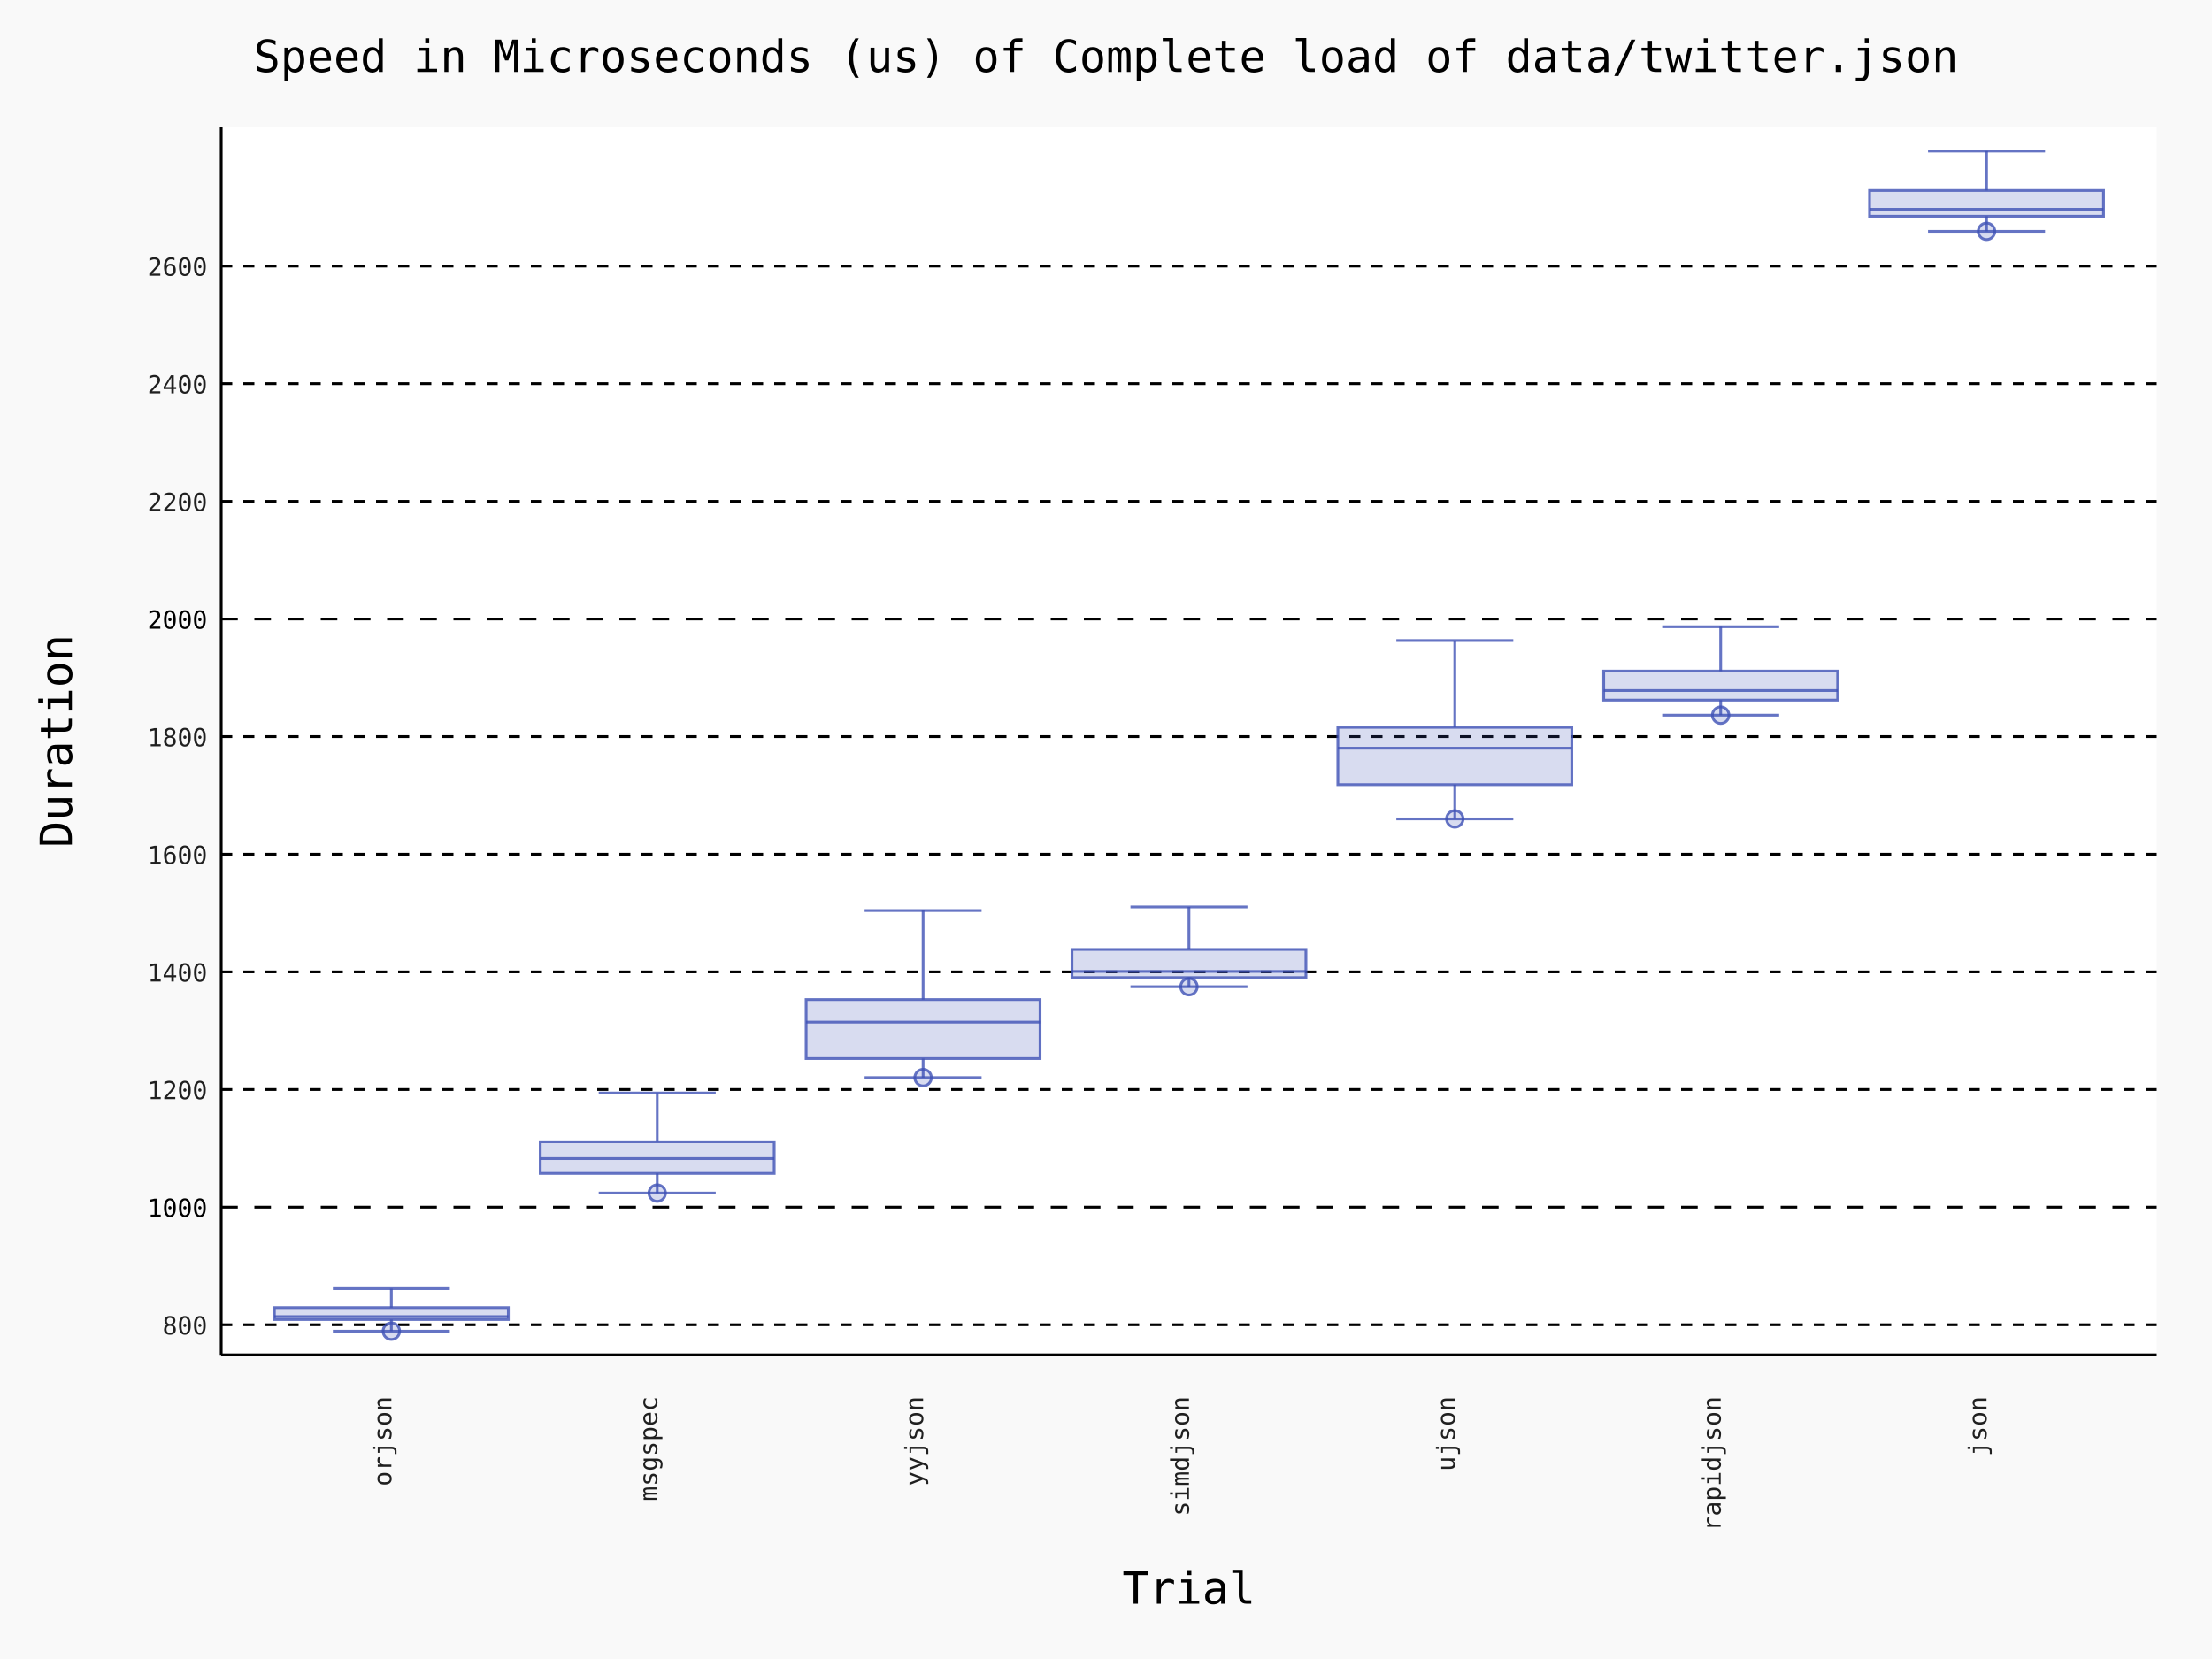
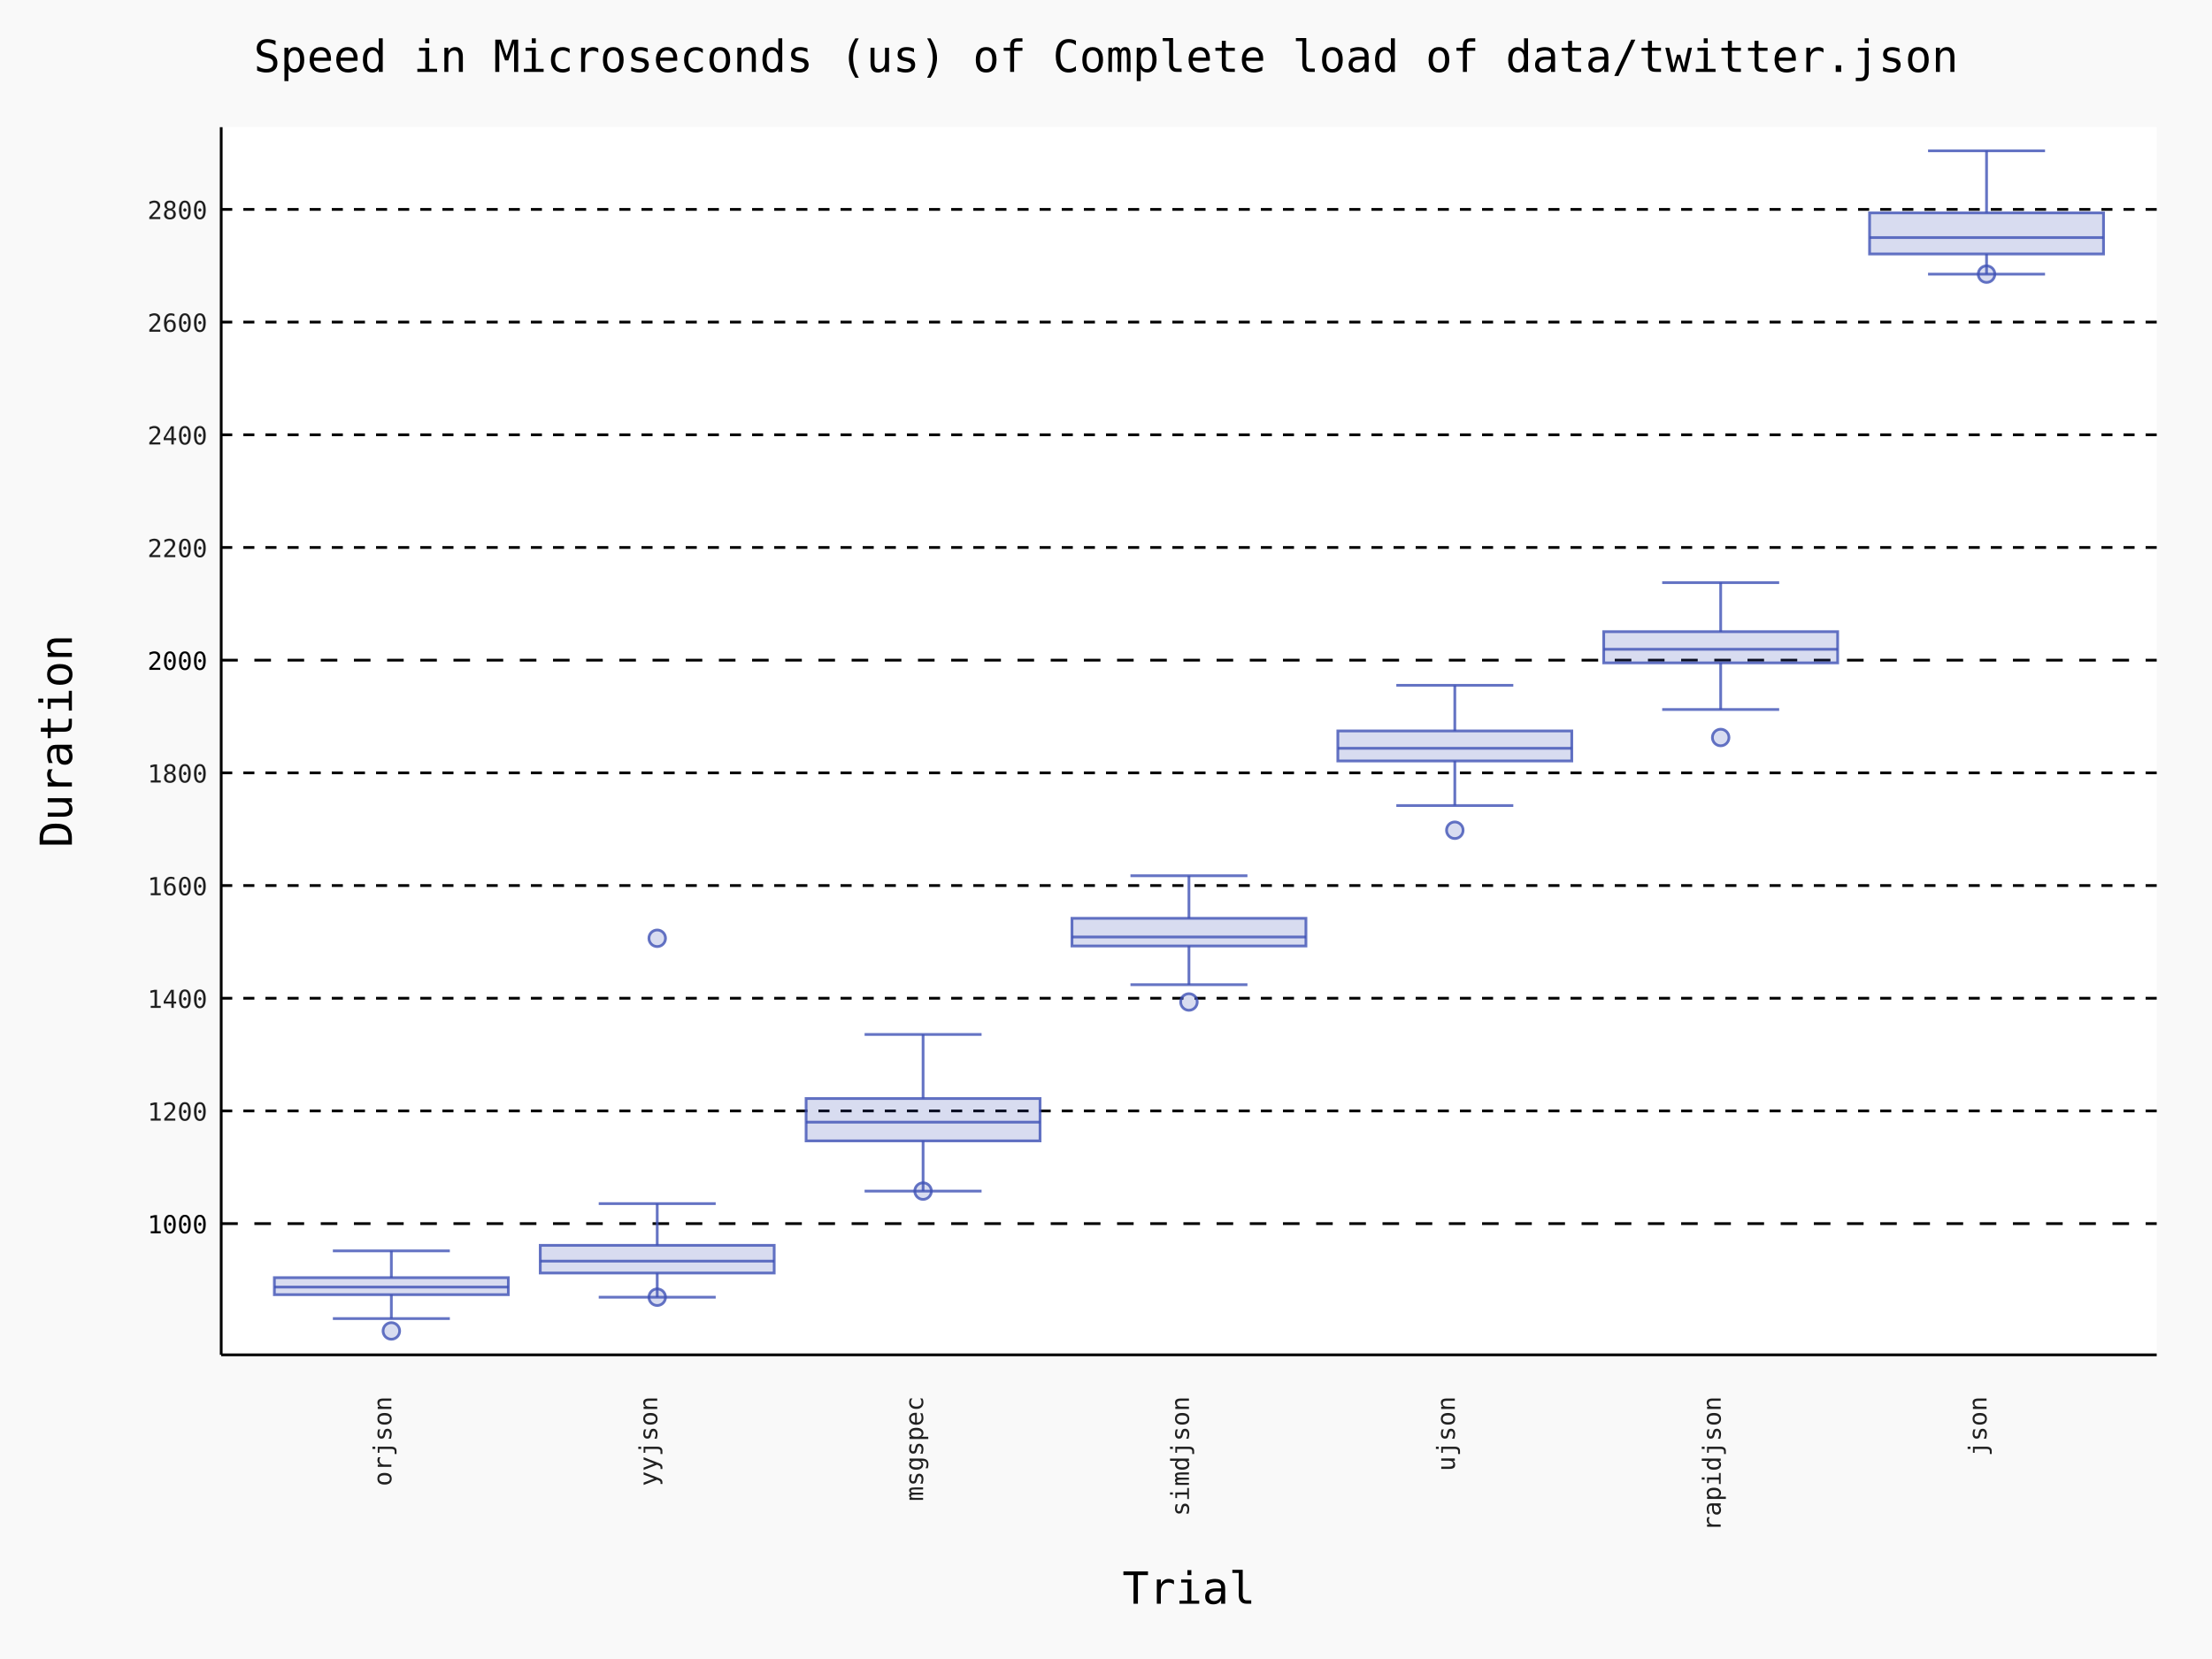
- <svg xmlns="http://www.w3.org/2000/svg" id="chart-a53a237b-8fdd-4b90-a8ea-359e0f346b6c" class="pygal-chart" viewBox="0 0 800 600">
+ <svg xmlns="http://www.w3.org/2000/svg" id="chart-fc22613a-9f6e-495f-bab7-729a82701efc" class="pygal-chart" viewBox="0 0 800 600">
  <defs>
-     <style type="text/css">#chart-a53a237b-8fdd-4b90-a8ea-359e0f346b6c{-webkit-user-select:none;-webkit-font-smoothing:antialiased;font-family:Consolas,"Deja Vu Sans Mono","Bitstream Vera Sans Mono","Courier New",monospace}#chart-a53a237b-8fdd-4b90-a8ea-359e0f346b6c .title{font-family:Consolas,"Deja Vu Sans Mono","Bitstream Vera Sans Mono","Courier New",monospace;font-size:16px}#chart-a53a237b-8fdd-4b90-a8ea-359e0f346b6c .legends .legend text{font-family:Consolas,"Deja Vu Sans Mono","Bitstream Vera Sans Mono","Courier New",monospace;font-size:14px}#chart-a53a237b-8fdd-4b90-a8ea-359e0f346b6c .axis text{font-family:Consolas,"Deja Vu Sans Mono","Bitstream Vera Sans Mono","Courier New",monospace;font-size:10px}#chart-a53a237b-8fdd-4b90-a8ea-359e0f346b6c .axis text.major{font-family:Consolas,"Deja Vu Sans Mono","Bitstream Vera Sans Mono","Courier New",monospace;font-size:10px}#chart-a53a237b-8fdd-4b90-a8ea-359e0f346b6c .text-overlay text.value{font-family:Consolas,"Deja Vu Sans Mono","Bitstream Vera Sans Mono","Courier New",monospace;font-size:16px}#chart-a53a237b-8fdd-4b90-a8ea-359e0f346b6c .text-overlay text.label{font-family:Consolas,"Deja Vu Sans Mono","Bitstream Vera Sans Mono","Courier New",monospace;font-size:10px}#chart-a53a237b-8fdd-4b90-a8ea-359e0f346b6c .tooltip{font-family:Consolas,"Deja Vu Sans Mono","Bitstream Vera Sans Mono","Courier New",monospace;font-size:14px}#chart-a53a237b-8fdd-4b90-a8ea-359e0f346b6c text.no_data{font-family:Consolas,"Deja Vu Sans Mono","Bitstream Vera Sans Mono","Courier New",monospace;font-size:64px}
- #chart-a53a237b-8fdd-4b90-a8ea-359e0f346b6c{background-color:rgba(249,249,249,1)}#chart-a53a237b-8fdd-4b90-a8ea-359e0f346b6c path,#chart-a53a237b-8fdd-4b90-a8ea-359e0f346b6c line,#chart-a53a237b-8fdd-4b90-a8ea-359e0f346b6c rect,#chart-a53a237b-8fdd-4b90-a8ea-359e0f346b6c circle{-webkit-transition:150ms;-moz-transition:150ms;transition:150ms}#chart-a53a237b-8fdd-4b90-a8ea-359e0f346b6c .graph &gt; .background{fill:rgba(249,249,249,1)}#chart-a53a237b-8fdd-4b90-a8ea-359e0f346b6c .plot &gt; .background{fill:rgba(255,255,255,1)}#chart-a53a237b-8fdd-4b90-a8ea-359e0f346b6c .graph{fill:rgba(0,0,0,.87)}#chart-a53a237b-8fdd-4b90-a8ea-359e0f346b6c text.no_data{fill:rgba(0,0,0,1)}#chart-a53a237b-8fdd-4b90-a8ea-359e0f346b6c .title{fill:rgba(0,0,0,1)}#chart-a53a237b-8fdd-4b90-a8ea-359e0f346b6c .legends .legend text{fill:rgba(0,0,0,.87)}#chart-a53a237b-8fdd-4b90-a8ea-359e0f346b6c .legends .legend:hover text{fill:rgba(0,0,0,1)}#chart-a53a237b-8fdd-4b90-a8ea-359e0f346b6c .axis .line{stroke:rgba(0,0,0,1)}#chart-a53a237b-8fdd-4b90-a8ea-359e0f346b6c .axis .guide.line{stroke:rgba(0,0,0,.54)}#chart-a53a237b-8fdd-4b90-a8ea-359e0f346b6c .axis .major.line{stroke:rgba(0,0,0,.87)}#chart-a53a237b-8fdd-4b90-a8ea-359e0f346b6c .axis text.major{fill:rgba(0,0,0,1)}#chart-a53a237b-8fdd-4b90-a8ea-359e0f346b6c .axis.y .guides:hover .guide.line,#chart-a53a237b-8fdd-4b90-a8ea-359e0f346b6c .line-graph .axis.x .guides:hover .guide.line,#chart-a53a237b-8fdd-4b90-a8ea-359e0f346b6c .stackedline-graph .axis.x .guides:hover .guide.line,#chart-a53a237b-8fdd-4b90-a8ea-359e0f346b6c .xy-graph .axis.x .guides:hover .guide.line{stroke:rgba(0,0,0,1)}#chart-a53a237b-8fdd-4b90-a8ea-359e0f346b6c .axis .guides:hover text{fill:rgba(0,0,0,1)}#chart-a53a237b-8fdd-4b90-a8ea-359e0f346b6c .reactive{fill-opacity:.7;stroke-opacity:.8;stroke-width:1}#chart-a53a237b-8fdd-4b90-a8ea-359e0f346b6c .ci{stroke:rgba(0,0,0,.87)}#chart-a53a237b-8fdd-4b90-a8ea-359e0f346b6c .reactive.active,#chart-a53a237b-8fdd-4b90-a8ea-359e0f346b6c .active .reactive{fill-opacity:.8;stroke-opacity:.9;stroke-width:4}#chart-a53a237b-8fdd-4b90-a8ea-359e0f346b6c .ci .reactive.active{stroke-width:1.5}#chart-a53a237b-8fdd-4b90-a8ea-359e0f346b6c .series text{fill:rgba(0,0,0,1)}#chart-a53a237b-8fdd-4b90-a8ea-359e0f346b6c .tooltip rect{fill:rgba(255,255,255,1);stroke:rgba(0,0,0,1);-webkit-transition:opacity 150ms;-moz-transition:opacity 150ms;transition:opacity 150ms}#chart-a53a237b-8fdd-4b90-a8ea-359e0f346b6c .tooltip .label{fill:rgba(0,0,0,.87)}#chart-a53a237b-8fdd-4b90-a8ea-359e0f346b6c .tooltip .label{fill:rgba(0,0,0,.87)}#chart-a53a237b-8fdd-4b90-a8ea-359e0f346b6c .tooltip .legend{font-size:.8em;fill:rgba(0,0,0,.54)}#chart-a53a237b-8fdd-4b90-a8ea-359e0f346b6c .tooltip .x_label{font-size:.6em;fill:rgba(0,0,0,1)}#chart-a53a237b-8fdd-4b90-a8ea-359e0f346b6c .tooltip .xlink{font-size:.5em;text-decoration:underline}#chart-a53a237b-8fdd-4b90-a8ea-359e0f346b6c .tooltip .value{font-size:1.5em}#chart-a53a237b-8fdd-4b90-a8ea-359e0f346b6c .bound{font-size:.5em}#chart-a53a237b-8fdd-4b90-a8ea-359e0f346b6c .max-value{font-size:.75em;fill:rgba(0,0,0,.54)}#chart-a53a237b-8fdd-4b90-a8ea-359e0f346b6c .map-element{fill:rgba(255,255,255,1);stroke:rgba(0,0,0,.54) !important}#chart-a53a237b-8fdd-4b90-a8ea-359e0f346b6c .map-element .reactive{fill-opacity:inherit;stroke-opacity:inherit}#chart-a53a237b-8fdd-4b90-a8ea-359e0f346b6c .color-0,#chart-a53a237b-8fdd-4b90-a8ea-359e0f346b6c .color-0 a:visited{stroke:#3F51B5;fill:#3F51B5}#chart-a53a237b-8fdd-4b90-a8ea-359e0f346b6c .color-1,#chart-a53a237b-8fdd-4b90-a8ea-359e0f346b6c .color-1 a:visited{stroke:#3F51B5;fill:#3F51B5}#chart-a53a237b-8fdd-4b90-a8ea-359e0f346b6c .color-2,#chart-a53a237b-8fdd-4b90-a8ea-359e0f346b6c .color-2 a:visited{stroke:#3F51B5;fill:#3F51B5}#chart-a53a237b-8fdd-4b90-a8ea-359e0f346b6c .color-3,#chart-a53a237b-8fdd-4b90-a8ea-359e0f346b6c .color-3 a:visited{stroke:#3F51B5;fill:#3F51B5}#chart-a53a237b-8fdd-4b90-a8ea-359e0f346b6c .color-4,#chart-a53a237b-8fdd-4b90-a8ea-359e0f346b6c .color-4 a:visited{stroke:#3F51B5;fill:#3F51B5}#chart-a53a237b-8fdd-4b90-a8ea-359e0f346b6c .color-5,#chart-a53a237b-8fdd-4b90-a8ea-359e0f346b6c .color-5 a:visited{stroke:#3F51B5;fill:#3F51B5}#chart-a53a237b-8fdd-4b90-a8ea-359e0f346b6c .color-6,#chart-a53a237b-8fdd-4b90-a8ea-359e0f346b6c .color-6 a:visited{stroke:#3F51B5;fill:#3F51B5}#chart-a53a237b-8fdd-4b90-a8ea-359e0f346b6c .text-overlay .color-0 text{fill:black}#chart-a53a237b-8fdd-4b90-a8ea-359e0f346b6c .text-overlay .color-1 text{fill:black}#chart-a53a237b-8fdd-4b90-a8ea-359e0f346b6c .text-overlay .color-2 text{fill:black}#chart-a53a237b-8fdd-4b90-a8ea-359e0f346b6c .text-overlay .color-3 text{fill:black}#chart-a53a237b-8fdd-4b90-a8ea-359e0f346b6c .text-overlay .color-4 text{fill:black}#chart-a53a237b-8fdd-4b90-a8ea-359e0f346b6c .text-overlay .color-5 text{fill:black}#chart-a53a237b-8fdd-4b90-a8ea-359e0f346b6c .text-overlay .color-6 text{fill:black}
- #chart-a53a237b-8fdd-4b90-a8ea-359e0f346b6c text.no_data{text-anchor:middle}#chart-a53a237b-8fdd-4b90-a8ea-359e0f346b6c .guide.line{fill:none}#chart-a53a237b-8fdd-4b90-a8ea-359e0f346b6c .centered{text-anchor:middle}#chart-a53a237b-8fdd-4b90-a8ea-359e0f346b6c .title{text-anchor:middle}#chart-a53a237b-8fdd-4b90-a8ea-359e0f346b6c .legends .legend text{fill-opacity:1}#chart-a53a237b-8fdd-4b90-a8ea-359e0f346b6c .axis.x text{text-anchor:middle}#chart-a53a237b-8fdd-4b90-a8ea-359e0f346b6c .axis.x:not(.web) text[transform]{text-anchor:start}#chart-a53a237b-8fdd-4b90-a8ea-359e0f346b6c .axis.x:not(.web) text[transform].backwards{text-anchor:end}#chart-a53a237b-8fdd-4b90-a8ea-359e0f346b6c .axis.y text{text-anchor:end}#chart-a53a237b-8fdd-4b90-a8ea-359e0f346b6c .axis.y text[transform].backwards{text-anchor:start}#chart-a53a237b-8fdd-4b90-a8ea-359e0f346b6c .axis.y2 text{text-anchor:start}#chart-a53a237b-8fdd-4b90-a8ea-359e0f346b6c .axis.y2 text[transform].backwards{text-anchor:end}#chart-a53a237b-8fdd-4b90-a8ea-359e0f346b6c .axis .guide.line{stroke-dasharray:4,4;stroke:black}#chart-a53a237b-8fdd-4b90-a8ea-359e0f346b6c .axis .major.guide.line{stroke-dasharray:6,6;stroke:black}#chart-a53a237b-8fdd-4b90-a8ea-359e0f346b6c .horizontal .axis.y .guide.line,#chart-a53a237b-8fdd-4b90-a8ea-359e0f346b6c .horizontal .axis.y2 .guide.line,#chart-a53a237b-8fdd-4b90-a8ea-359e0f346b6c .vertical .axis.x .guide.line{opacity:0}#chart-a53a237b-8fdd-4b90-a8ea-359e0f346b6c .horizontal .axis.always_show .guide.line,#chart-a53a237b-8fdd-4b90-a8ea-359e0f346b6c .vertical .axis.always_show .guide.line{opacity:1 !important}#chart-a53a237b-8fdd-4b90-a8ea-359e0f346b6c .axis.y .guides:hover .guide.line,#chart-a53a237b-8fdd-4b90-a8ea-359e0f346b6c .axis.y2 .guides:hover .guide.line,#chart-a53a237b-8fdd-4b90-a8ea-359e0f346b6c .axis.x .guides:hover .guide.line{opacity:1}#chart-a53a237b-8fdd-4b90-a8ea-359e0f346b6c .axis .guides:hover text{opacity:1}#chart-a53a237b-8fdd-4b90-a8ea-359e0f346b6c .nofill{fill:none}#chart-a53a237b-8fdd-4b90-a8ea-359e0f346b6c .subtle-fill{fill-opacity:.2}#chart-a53a237b-8fdd-4b90-a8ea-359e0f346b6c .dot{stroke-width:1px;fill-opacity:1;stroke-opacity:1}#chart-a53a237b-8fdd-4b90-a8ea-359e0f346b6c .dot.active{stroke-width:5px}#chart-a53a237b-8fdd-4b90-a8ea-359e0f346b6c .dot.negative{fill:transparent}#chart-a53a237b-8fdd-4b90-a8ea-359e0f346b6c text,#chart-a53a237b-8fdd-4b90-a8ea-359e0f346b6c tspan{stroke:none !important}#chart-a53a237b-8fdd-4b90-a8ea-359e0f346b6c .series text.active{opacity:1}#chart-a53a237b-8fdd-4b90-a8ea-359e0f346b6c .tooltip rect{fill-opacity:.95;stroke-width:.5}#chart-a53a237b-8fdd-4b90-a8ea-359e0f346b6c .tooltip text{fill-opacity:1}#chart-a53a237b-8fdd-4b90-a8ea-359e0f346b6c .showable{visibility:hidden}#chart-a53a237b-8fdd-4b90-a8ea-359e0f346b6c .showable.shown{visibility:visible}#chart-a53a237b-8fdd-4b90-a8ea-359e0f346b6c .gauge-background{fill:rgba(229,229,229,1);stroke:none}#chart-a53a237b-8fdd-4b90-a8ea-359e0f346b6c .bg-lines{stroke:rgba(249,249,249,1);stroke-width:2px}
+     <style type="text/css">#chart-fc22613a-9f6e-495f-bab7-729a82701efc{-webkit-user-select:none;-webkit-font-smoothing:antialiased;font-family:Consolas,"Deja Vu Sans Mono","Bitstream Vera Sans Mono","Courier New",monospace}#chart-fc22613a-9f6e-495f-bab7-729a82701efc .title{font-family:Consolas,"Deja Vu Sans Mono","Bitstream Vera Sans Mono","Courier New",monospace;font-size:16px}#chart-fc22613a-9f6e-495f-bab7-729a82701efc .legends .legend text{font-family:Consolas,"Deja Vu Sans Mono","Bitstream Vera Sans Mono","Courier New",monospace;font-size:14px}#chart-fc22613a-9f6e-495f-bab7-729a82701efc .axis text{font-family:Consolas,"Deja Vu Sans Mono","Bitstream Vera Sans Mono","Courier New",monospace;font-size:10px}#chart-fc22613a-9f6e-495f-bab7-729a82701efc .axis text.major{font-family:Consolas,"Deja Vu Sans Mono","Bitstream Vera Sans Mono","Courier New",monospace;font-size:10px}#chart-fc22613a-9f6e-495f-bab7-729a82701efc .text-overlay text.value{font-family:Consolas,"Deja Vu Sans Mono","Bitstream Vera Sans Mono","Courier New",monospace;font-size:16px}#chart-fc22613a-9f6e-495f-bab7-729a82701efc .text-overlay text.label{font-family:Consolas,"Deja Vu Sans Mono","Bitstream Vera Sans Mono","Courier New",monospace;font-size:10px}#chart-fc22613a-9f6e-495f-bab7-729a82701efc .tooltip{font-family:Consolas,"Deja Vu Sans Mono","Bitstream Vera Sans Mono","Courier New",monospace;font-size:14px}#chart-fc22613a-9f6e-495f-bab7-729a82701efc text.no_data{font-family:Consolas,"Deja Vu Sans Mono","Bitstream Vera Sans Mono","Courier New",monospace;font-size:64px}
+ #chart-fc22613a-9f6e-495f-bab7-729a82701efc{background-color:rgba(249,249,249,1)}#chart-fc22613a-9f6e-495f-bab7-729a82701efc path,#chart-fc22613a-9f6e-495f-bab7-729a82701efc line,#chart-fc22613a-9f6e-495f-bab7-729a82701efc rect,#chart-fc22613a-9f6e-495f-bab7-729a82701efc circle{-webkit-transition:150ms;-moz-transition:150ms;transition:150ms}#chart-fc22613a-9f6e-495f-bab7-729a82701efc .graph &gt; .background{fill:rgba(249,249,249,1)}#chart-fc22613a-9f6e-495f-bab7-729a82701efc .plot &gt; .background{fill:rgba(255,255,255,1)}#chart-fc22613a-9f6e-495f-bab7-729a82701efc .graph{fill:rgba(0,0,0,.87)}#chart-fc22613a-9f6e-495f-bab7-729a82701efc text.no_data{fill:rgba(0,0,0,1)}#chart-fc22613a-9f6e-495f-bab7-729a82701efc .title{fill:rgba(0,0,0,1)}#chart-fc22613a-9f6e-495f-bab7-729a82701efc .legends .legend text{fill:rgba(0,0,0,.87)}#chart-fc22613a-9f6e-495f-bab7-729a82701efc .legends .legend:hover text{fill:rgba(0,0,0,1)}#chart-fc22613a-9f6e-495f-bab7-729a82701efc .axis .line{stroke:rgba(0,0,0,1)}#chart-fc22613a-9f6e-495f-bab7-729a82701efc .axis .guide.line{stroke:rgba(0,0,0,.54)}#chart-fc22613a-9f6e-495f-bab7-729a82701efc .axis .major.line{stroke:rgba(0,0,0,.87)}#chart-fc22613a-9f6e-495f-bab7-729a82701efc .axis text.major{fill:rgba(0,0,0,1)}#chart-fc22613a-9f6e-495f-bab7-729a82701efc .axis.y .guides:hover .guide.line,#chart-fc22613a-9f6e-495f-bab7-729a82701efc .line-graph .axis.x .guides:hover .guide.line,#chart-fc22613a-9f6e-495f-bab7-729a82701efc .stackedline-graph .axis.x .guides:hover .guide.line,#chart-fc22613a-9f6e-495f-bab7-729a82701efc .xy-graph .axis.x .guides:hover .guide.line{stroke:rgba(0,0,0,1)}#chart-fc22613a-9f6e-495f-bab7-729a82701efc .axis .guides:hover text{fill:rgba(0,0,0,1)}#chart-fc22613a-9f6e-495f-bab7-729a82701efc .reactive{fill-opacity:.7;stroke-opacity:.8;stroke-width:1}#chart-fc22613a-9f6e-495f-bab7-729a82701efc .ci{stroke:rgba(0,0,0,.87)}#chart-fc22613a-9f6e-495f-bab7-729a82701efc .reactive.active,#chart-fc22613a-9f6e-495f-bab7-729a82701efc .active .reactive{fill-opacity:.8;stroke-opacity:.9;stroke-width:4}#chart-fc22613a-9f6e-495f-bab7-729a82701efc .ci .reactive.active{stroke-width:1.5}#chart-fc22613a-9f6e-495f-bab7-729a82701efc .series text{fill:rgba(0,0,0,1)}#chart-fc22613a-9f6e-495f-bab7-729a82701efc .tooltip rect{fill:rgba(255,255,255,1);stroke:rgba(0,0,0,1);-webkit-transition:opacity 150ms;-moz-transition:opacity 150ms;transition:opacity 150ms}#chart-fc22613a-9f6e-495f-bab7-729a82701efc .tooltip .label{fill:rgba(0,0,0,.87)}#chart-fc22613a-9f6e-495f-bab7-729a82701efc .tooltip .label{fill:rgba(0,0,0,.87)}#chart-fc22613a-9f6e-495f-bab7-729a82701efc .tooltip .legend{font-size:.8em;fill:rgba(0,0,0,.54)}#chart-fc22613a-9f6e-495f-bab7-729a82701efc .tooltip .x_label{font-size:.6em;fill:rgba(0,0,0,1)}#chart-fc22613a-9f6e-495f-bab7-729a82701efc .tooltip .xlink{font-size:.5em;text-decoration:underline}#chart-fc22613a-9f6e-495f-bab7-729a82701efc .tooltip .value{font-size:1.5em}#chart-fc22613a-9f6e-495f-bab7-729a82701efc .bound{font-size:.5em}#chart-fc22613a-9f6e-495f-bab7-729a82701efc .max-value{font-size:.75em;fill:rgba(0,0,0,.54)}#chart-fc22613a-9f6e-495f-bab7-729a82701efc .map-element{fill:rgba(255,255,255,1);stroke:rgba(0,0,0,.54) !important}#chart-fc22613a-9f6e-495f-bab7-729a82701efc .map-element .reactive{fill-opacity:inherit;stroke-opacity:inherit}#chart-fc22613a-9f6e-495f-bab7-729a82701efc .color-0,#chart-fc22613a-9f6e-495f-bab7-729a82701efc .color-0 a:visited{stroke:#3F51B5;fill:#3F51B5}#chart-fc22613a-9f6e-495f-bab7-729a82701efc .color-1,#chart-fc22613a-9f6e-495f-bab7-729a82701efc .color-1 a:visited{stroke:#3F51B5;fill:#3F51B5}#chart-fc22613a-9f6e-495f-bab7-729a82701efc .color-2,#chart-fc22613a-9f6e-495f-bab7-729a82701efc .color-2 a:visited{stroke:#3F51B5;fill:#3F51B5}#chart-fc22613a-9f6e-495f-bab7-729a82701efc .color-3,#chart-fc22613a-9f6e-495f-bab7-729a82701efc .color-3 a:visited{stroke:#3F51B5;fill:#3F51B5}#chart-fc22613a-9f6e-495f-bab7-729a82701efc .color-4,#chart-fc22613a-9f6e-495f-bab7-729a82701efc .color-4 a:visited{stroke:#3F51B5;fill:#3F51B5}#chart-fc22613a-9f6e-495f-bab7-729a82701efc .color-5,#chart-fc22613a-9f6e-495f-bab7-729a82701efc .color-5 a:visited{stroke:#3F51B5;fill:#3F51B5}#chart-fc22613a-9f6e-495f-bab7-729a82701efc .color-6,#chart-fc22613a-9f6e-495f-bab7-729a82701efc .color-6 a:visited{stroke:#3F51B5;fill:#3F51B5}#chart-fc22613a-9f6e-495f-bab7-729a82701efc .text-overlay .color-0 text{fill:black}#chart-fc22613a-9f6e-495f-bab7-729a82701efc .text-overlay .color-1 text{fill:black}#chart-fc22613a-9f6e-495f-bab7-729a82701efc .text-overlay .color-2 text{fill:black}#chart-fc22613a-9f6e-495f-bab7-729a82701efc .text-overlay .color-3 text{fill:black}#chart-fc22613a-9f6e-495f-bab7-729a82701efc .text-overlay .color-4 text{fill:black}#chart-fc22613a-9f6e-495f-bab7-729a82701efc .text-overlay .color-5 text{fill:black}#chart-fc22613a-9f6e-495f-bab7-729a82701efc .text-overlay .color-6 text{fill:black}
+ #chart-fc22613a-9f6e-495f-bab7-729a82701efc text.no_data{text-anchor:middle}#chart-fc22613a-9f6e-495f-bab7-729a82701efc .guide.line{fill:none}#chart-fc22613a-9f6e-495f-bab7-729a82701efc .centered{text-anchor:middle}#chart-fc22613a-9f6e-495f-bab7-729a82701efc .title{text-anchor:middle}#chart-fc22613a-9f6e-495f-bab7-729a82701efc .legends .legend text{fill-opacity:1}#chart-fc22613a-9f6e-495f-bab7-729a82701efc .axis.x text{text-anchor:middle}#chart-fc22613a-9f6e-495f-bab7-729a82701efc .axis.x:not(.web) text[transform]{text-anchor:start}#chart-fc22613a-9f6e-495f-bab7-729a82701efc .axis.x:not(.web) text[transform].backwards{text-anchor:end}#chart-fc22613a-9f6e-495f-bab7-729a82701efc .axis.y text{text-anchor:end}#chart-fc22613a-9f6e-495f-bab7-729a82701efc .axis.y text[transform].backwards{text-anchor:start}#chart-fc22613a-9f6e-495f-bab7-729a82701efc .axis.y2 text{text-anchor:start}#chart-fc22613a-9f6e-495f-bab7-729a82701efc .axis.y2 text[transform].backwards{text-anchor:end}#chart-fc22613a-9f6e-495f-bab7-729a82701efc .axis .guide.line{stroke-dasharray:4,4;stroke:black}#chart-fc22613a-9f6e-495f-bab7-729a82701efc .axis .major.guide.line{stroke-dasharray:6,6;stroke:black}#chart-fc22613a-9f6e-495f-bab7-729a82701efc .horizontal .axis.y .guide.line,#chart-fc22613a-9f6e-495f-bab7-729a82701efc .horizontal .axis.y2 .guide.line,#chart-fc22613a-9f6e-495f-bab7-729a82701efc .vertical .axis.x .guide.line{opacity:0}#chart-fc22613a-9f6e-495f-bab7-729a82701efc .horizontal .axis.always_show .guide.line,#chart-fc22613a-9f6e-495f-bab7-729a82701efc .vertical .axis.always_show .guide.line{opacity:1 !important}#chart-fc22613a-9f6e-495f-bab7-729a82701efc .axis.y .guides:hover .guide.line,#chart-fc22613a-9f6e-495f-bab7-729a82701efc .axis.y2 .guides:hover .guide.line,#chart-fc22613a-9f6e-495f-bab7-729a82701efc .axis.x .guides:hover .guide.line{opacity:1}#chart-fc22613a-9f6e-495f-bab7-729a82701efc .axis .guides:hover text{opacity:1}#chart-fc22613a-9f6e-495f-bab7-729a82701efc .nofill{fill:none}#chart-fc22613a-9f6e-495f-bab7-729a82701efc .subtle-fill{fill-opacity:.2}#chart-fc22613a-9f6e-495f-bab7-729a82701efc .dot{stroke-width:1px;fill-opacity:1;stroke-opacity:1}#chart-fc22613a-9f6e-495f-bab7-729a82701efc .dot.active{stroke-width:5px}#chart-fc22613a-9f6e-495f-bab7-729a82701efc .dot.negative{fill:transparent}#chart-fc22613a-9f6e-495f-bab7-729a82701efc text,#chart-fc22613a-9f6e-495f-bab7-729a82701efc tspan{stroke:none !important}#chart-fc22613a-9f6e-495f-bab7-729a82701efc .series text.active{opacity:1}#chart-fc22613a-9f6e-495f-bab7-729a82701efc .tooltip rect{fill-opacity:.95;stroke-width:.5}#chart-fc22613a-9f6e-495f-bab7-729a82701efc .tooltip text{fill-opacity:1}#chart-fc22613a-9f6e-495f-bab7-729a82701efc .showable{visibility:hidden}#chart-fc22613a-9f6e-495f-bab7-729a82701efc .showable.shown{visibility:visible}#chart-fc22613a-9f6e-495f-bab7-729a82701efc .gauge-background{fill:rgba(229,229,229,1);stroke:none}#chart-fc22613a-9f6e-495f-bab7-729a82701efc .bg-lines{stroke:rgba(249,249,249,1);stroke-width:2px}
.tooltip .value{font-size:1em !important}.axis text{font-size:9px !important}</style>
  </defs>
  <g class="graph custombox-graph vertical">
    <rect x="0" y="0" width="800" height="600" class="background" />
    <g transform="translate(80, 46)" class="plot">
      <rect x="0" y="0" width="700.0" height="444.0" class="background" />
      <g class="axis y always_show">
        <path d="M0 444 h700" class="line" />
        <g class="guides">
-           <path d="M0 433.122 h700" class="guide line" />
-           <text x="-5" y="436.622" class="">800</text>
-         </g>
-         <g class="guides">
-           <path d="M0 390.578 h700" class="major guide line" />
-           <text x="-5" y="394.078" class="major">1000</text>
-         </g>
-         <g class="guides">
-           <path d="M0 348.035 h700" class="guide line" />
-           <text x="-5" y="351.535" class="">1200</text>
-         </g>
-         <g class="guides">
-           <path d="M0 305.491 h700" class="guide line" />
-           <text x="-5" y="308.991" class="">1400</text>
-         </g>
-         <g class="guides">
-           <path d="M0 262.948 h700" class="guide line" />
-           <text x="-5" y="266.448" class="">1600</text>
-         </g>
-         <g class="guides">
-           <path d="M0 220.405 h700" class="guide line" />
-           <text x="-5" y="223.905" class="">1800</text>
-         </g>
-         <g class="guides">
-           <path d="M0 177.861 h700" class="major guide line" />
-           <text x="-5" y="181.361" class="major">2000</text>
-         </g>
-         <g class="guides">
-           <path d="M0 135.318 h700" class="guide line" />
-           <text x="-5" y="138.818" class="">2200</text>
-         </g>
-         <g class="guides">
-           <path d="M0 92.774 h700" class="guide line" />
-           <text x="-5" y="96.274" class="">2400</text>
-         </g>
-         <g class="guides">
-           <path d="M0 50.231 h700" class="guide line" />
-           <text x="-5" y="53.731" class="">2600</text>
+           <path d="M0 396.539 h700" class="major guide line" />
+           <text x="-5" y="400.039" class="major">1000</text>
+         </g>
+         <g class="guides">
+           <path d="M0 355.783 h700" class="guide line" />
+           <text x="-5" y="359.283" class="">1200</text>
+         </g>
+         <g class="guides">
+           <path d="M0 315.026 h700" class="guide line" />
+           <text x="-5" y="318.526" class="">1400</text>
+         </g>
+         <g class="guides">
+           <path d="M0 274.27 h700" class="guide line" />
+           <text x="-5" y="277.77" class="">1600</text>
+         </g>
+         <g class="guides">
+           <path d="M0 233.514 h700" class="guide line" />
+           <text x="-5" y="237.014" class="">1800</text>
+         </g>
+         <g class="guides">
+           <path d="M0 192.757 h700" class="major guide line" />
+           <text x="-5" y="196.257" class="major">2000</text>
+         </g>
+         <g class="guides">
+           <path d="M0 152.001 h700" class="guide line" />
+           <text x="-5" y="155.501" class="">2200</text>
+         </g>
+         <g class="guides">
+           <path d="M0 111.245 h700" class="guide line" />
+           <text x="-5" y="114.745" class="">2400</text>
+         </g>
+         <g class="guides">
+           <path d="M0 70.488 h700" class="guide line" />
+           <text x="-5" y="73.988" class="">2600</text>
+         </g>
+         <g class="guides">
+           <path d="M0 29.732 h700" class="guide line" />
+           <text x="-5" y="33.232" class="">2800</text>
        </g>
      </g>
      <g class="axis x">
        <path d="M0 0 v444" class="line" />
        <g class="guides">
          <path d="M61.538 0 v444" class="guide line" />
          <text x="61.538" y="459.0" class="backwards" transform="rotate(270 61.53846 459)">orjson</text>
        </g>
        <g class="guides">
          <path d="M157.692 0 v444" class="guide line" />
-           <text x="157.692" y="459.0" class="backwards" transform="rotate(270 157.6923 459)">msgspec</text>
+           <text x="157.692" y="459.0" class="backwards" transform="rotate(270 157.6923 459)">yyjson</text>
        </g>
        <g class="guides">
          <path d="M253.846 0 v444" class="guide line" />
-           <text x="253.846" y="459.0" class="backwards" transform="rotate(270 253.8462 459)">yyjson</text>
+           <text x="253.846" y="459.0" class="backwards" transform="rotate(270 253.8462 459)">msgspec</text>
        </g>
        <g class="guides">
          <path d="M350 0 v444" class="guide line" />
          <text x="350.0" y="459.0" class="backwards" transform="rotate(270 350 459)">simdjson</text>
        </g>
        <g class="guides">
          <path d="M446.154 0 v444" class="guide line" />
          <text x="446.154" y="459.0" class="backwards" transform="rotate(270 446.1538 459)">ujson</text>
        </g>
        <g class="guides">
          <path d="M542.308 0 v444" class="guide line" />
          <text x="542.308" y="459.0" class="backwards" transform="rotate(270 542.3077 459)">rapidjson</text>
        </g>
        <g class="guides">
          <path d="M638.462 0 v444" class="guide line" />
          <text x="638.462" y="459.0" class="backwards" transform="rotate(270 638.4615 459)">json</text>
        </g>
      </g>
      <g class="series serie-0 color-0">
        <g class="boxes">
          <g class="box">
-             <path stroke-width="3" d="M40.385 435.436 L82.692 435.436" class="reactive tooltip-trigger" />
-             <path stroke-width="3" d="M19.231 430.175 L103.846 430.175" class="reactive tooltip-trigger" />
-             <path stroke-width="3" d="M40.385 420.054 L82.692 420.054" class="reactive tooltip-trigger" />
-             <path stroke-width="2" d="M61.538 435.436 L61.538 431.23" class="reactive tooltip-trigger" />
-             <path stroke-width="2" d="M61.538 420.054 L61.538 426.899" class="reactive tooltip-trigger" />
-             <rect x="19.231" y="426.899" height="4.33" width="84.615" class="subtle-fill reactive tooltip-trigger" />
-             <circle cx="61.538" cy="435.436" r="3" class="subtle-fill reactive tooltip-trigger" />
-             <circle cx="61.538" cy="-2238.128" r="3" class="subtle-fill reactive tooltip-trigger" />
+             <path stroke-width="3" d="M40.385 430.882 L82.692 430.882" class="reactive tooltip-trigger" />
+             <path stroke-width="3" d="M19.231 419.485 L103.846 419.485" class="reactive tooltip-trigger" />
+             <path stroke-width="3" d="M40.385 406.398 L82.692 406.398" class="reactive tooltip-trigger" />
+             <path stroke-width="2" d="M61.538 430.882 L61.538 422.234" class="reactive tooltip-trigger" />
+             <path stroke-width="2" d="M61.538 406.398 L61.538 416.08" class="reactive tooltip-trigger" />
+             <rect x="19.231" y="416.08" height="6.154" width="84.615" class="subtle-fill reactive tooltip-trigger" />
+             <circle cx="61.538" cy="435.352" r="3" class="subtle-fill reactive tooltip-trigger" />
+             <circle cx="61.538" cy="-2157.856" r="3" class="subtle-fill reactive tooltip-trigger" />
          </g>
        </g>
      </g>
      <g class="series serie-1 color-1">
        <g class="boxes">
          <g class="box">
-             <path stroke-width="3" d="M136.538 385.493 L178.846 385.493" class="reactive tooltip-trigger" />
-             <path stroke-width="3" d="M115.385 373.024 L200 373.024" class="reactive tooltip-trigger" />
-             <path stroke-width="3" d="M136.538 349.308 L178.846 349.308" class="reactive tooltip-trigger" />
-             <path stroke-width="2" d="M157.692 385.493 L157.692 378.394" class="reactive tooltip-trigger" />
-             <path stroke-width="2" d="M157.692 349.308 L157.692 366.933" class="reactive tooltip-trigger" />
-             <rect x="115.385" y="366.933" height="11.462" width="84.615" class="subtle-fill reactive tooltip-trigger" />
-             <circle cx="157.692" cy="385.493" r="3" class="subtle-fill reactive tooltip-trigger" />
-             <circle cx="157.692" cy="-2000.675" r="3" class="subtle-fill reactive tooltip-trigger" />
+             <path stroke-width="3" d="M136.538 423.151 L178.846 423.151" class="reactive tooltip-trigger" />
+             <path stroke-width="3" d="M115.385 410.105 L200 410.105" class="reactive tooltip-trigger" />
+             <path stroke-width="3" d="M136.538 389.306 L178.846 389.306" class="reactive tooltip-trigger" />
+             <path stroke-width="2" d="M157.692 423.151 L157.692 414.41" class="reactive tooltip-trigger" />
+             <path stroke-width="2" d="M157.692 389.306 L157.692 404.39" class="reactive tooltip-trigger" />
+             <rect x="115.385" y="404.39" height="10.02" width="84.615" class="subtle-fill reactive tooltip-trigger" />
+             <circle cx="157.692" cy="423.151" r="3" class="subtle-fill reactive tooltip-trigger" />
+             <circle cx="157.692" cy="293.34" r="3" class="subtle-fill reactive tooltip-trigger" />
          </g>
        </g>
      </g>
      <g class="series serie-2 color-2">
        <g class="boxes">
          <g class="box">
-             <path stroke-width="3" d="M232.692 343.737 L275 343.737" class="reactive tooltip-trigger" />
-             <path stroke-width="3" d="M211.538 323.652 L296.154 323.652" class="reactive tooltip-trigger" />
-             <path stroke-width="3" d="M232.692 283.307 L275 283.307" class="reactive tooltip-trigger" />
-             <path stroke-width="2" d="M253.846 343.737 L253.846 336.853" class="reactive tooltip-trigger" />
-             <path stroke-width="2" d="M253.846 283.307 L253.846 315.493" class="reactive tooltip-trigger" />
-             <rect x="211.538" y="315.493" height="21.36" width="84.615" class="subtle-fill reactive tooltip-trigger" />
-             <circle cx="253.846" cy="343.737" r="3" class="subtle-fill reactive tooltip-trigger" />
-             <circle cx="253.846" cy="-3236.584" r="3" class="subtle-fill reactive tooltip-trigger" />
+             <path stroke-width="3" d="M232.692 384.776 L275 384.776" class="reactive tooltip-trigger" />
+             <path stroke-width="3" d="M211.538 359.842 L296.154 359.842" class="reactive tooltip-trigger" />
+             <path stroke-width="3" d="M232.692 328.124 L275 328.124" class="reactive tooltip-trigger" />
+             <path stroke-width="2" d="M253.846 384.776 L253.846 366.618" class="reactive tooltip-trigger" />
+             <path stroke-width="2" d="M253.846 328.124 L253.846 351.288" class="reactive tooltip-trigger" />
+             <rect x="211.538" y="351.288" height="15.33" width="84.615" class="subtle-fill reactive tooltip-trigger" />
+             <circle cx="253.846" cy="384.776" r="3" class="subtle-fill reactive tooltip-trigger" />
+             <circle cx="253.846" cy="-2906.528" r="3" class="subtle-fill reactive tooltip-trigger" />
          </g>
        </g>
      </g>
      <g class="series serie-3 color-3">
        <g class="boxes">
          <g class="box">
-             <path stroke-width="3" d="M328.846 310.846 L371.154 310.846" class="reactive tooltip-trigger" />
-             <path stroke-width="3" d="M307.692 305.33 L392.308 305.33" class="reactive tooltip-trigger" />
-             <path stroke-width="3" d="M328.846 281.995 L371.154 281.995" class="reactive tooltip-trigger" />
-             <path stroke-width="2" d="M350 310.846 L350 307.566" class="reactive tooltip-trigger" />
-             <path stroke-width="2" d="M350 281.995 L350 297.36" class="reactive tooltip-trigger" />
-             <rect x="307.692" y="297.36" height="10.206" width="84.615" class="subtle-fill reactive tooltip-trigger" />
-             <circle cx="350.0" cy="310.846" r="3" class="subtle-fill reactive tooltip-trigger" />
-             <circle cx="350.0" cy="-2779.094" r="3" class="subtle-fill reactive tooltip-trigger" />
+             <path stroke-width="3" d="M328.846 310.124 L371.154 310.124" class="reactive tooltip-trigger" />
+             <path stroke-width="3" d="M307.692 292.875 L392.308 292.875" class="reactive tooltip-trigger" />
+             <path stroke-width="3" d="M328.846 270.728 L371.154 270.728" class="reactive tooltip-trigger" />
+             <path stroke-width="2" d="M350 310.124 L350 296.134" class="reactive tooltip-trigger" />
+             <path stroke-width="2" d="M350 270.728 L350 286.118" class="reactive tooltip-trigger" />
+             <rect x="307.692" y="286.118" height="10.016" width="84.615" class="subtle-fill reactive tooltip-trigger" />
+             <circle cx="350.0" cy="316.386" r="3" class="subtle-fill reactive tooltip-trigger" />
+             <circle cx="350.0" cy="-2447.754" r="3" class="subtle-fill reactive tooltip-trigger" />
          </g>
        </g>
      </g>
      <g class="series serie-4 color-4">
        <g class="boxes">
          <g class="box">
-             <path stroke-width="3" d="M425 250.17 L467.308 250.17" class="reactive tooltip-trigger" />
-             <path stroke-width="3" d="M403.846 224.596 L488.462 224.596" class="reactive tooltip-trigger" />
-             <path stroke-width="3" d="M425 185.658 L467.308 185.658" class="reactive tooltip-trigger" />
-             <path stroke-width="2" d="M446.154 250.17 L446.154 237.788" class="reactive tooltip-trigger" />
-             <path stroke-width="2" d="M446.154 185.658 L446.154 217.044" class="reactive tooltip-trigger" />
-             <rect x="403.846" y="217.044" height="20.744" width="84.615" class="subtle-fill reactive tooltip-trigger" />
-             <circle cx="446.154" cy="250.17" r="3" class="subtle-fill reactive tooltip-trigger" />
-             <circle cx="446.154" cy="-2433.743" r="3" class="subtle-fill reactive tooltip-trigger" />
+             <path stroke-width="3" d="M425 245.343 L467.308 245.343" class="reactive tooltip-trigger" />
+             <path stroke-width="3" d="M403.846 224.63 L488.462 224.63" class="reactive tooltip-trigger" />
+             <path stroke-width="3" d="M425 201.853 L467.308 201.853" class="reactive tooltip-trigger" />
+             <path stroke-width="2" d="M446.154 245.343 L446.154 229.215" class="reactive tooltip-trigger" />
+             <path stroke-width="2" d="M446.154 201.853 L446.154 218.351" class="reactive tooltip-trigger" />
+             <rect x="403.846" y="218.351" height="10.864" width="84.615" class="subtle-fill reactive tooltip-trigger" />
+             <circle cx="446.154" cy="254.268" r="3" class="subtle-fill reactive tooltip-trigger" />
+             <circle cx="446.154" cy="-2434.149" r="3" class="subtle-fill reactive tooltip-trigger" />
          </g>
        </g>
      </g>
      <g class="series serie-5 color-5">
        <g class="boxes">
          <g class="box">
-             <path stroke-width="3" d="M521.154 212.661 L563.462 212.661" class="reactive tooltip-trigger" />
-             <path stroke-width="3" d="M500 203.737 L584.615 203.737" class="reactive tooltip-trigger" />
-             <path stroke-width="3" d="M521.154 180.663 L563.462 180.663" class="reactive tooltip-trigger" />
-             <path stroke-width="2" d="M542.308 212.661 L542.308 207.217" class="reactive tooltip-trigger" />
-             <path stroke-width="2" d="M542.308 180.663 L542.308 196.699" class="reactive tooltip-trigger" />
-             <rect x="500" y="196.699" height="10.517" width="84.615" class="subtle-fill reactive tooltip-trigger" />
-             <circle cx="542.308" cy="212.661" r="3" class="subtle-fill reactive tooltip-trigger" />
-             <circle cx="542.308" cy="-2306.262" r="3" class="subtle-fill reactive tooltip-trigger" />
+             <path stroke-width="3" d="M521.154 210.6 L563.462 210.6" class="reactive tooltip-trigger" />
+             <path stroke-width="3" d="M500 188.819 L584.615 188.819" class="reactive tooltip-trigger" />
+             <path stroke-width="3" d="M521.154 164.715 L563.462 164.715" class="reactive tooltip-trigger" />
+             <path stroke-width="2" d="M542.308 210.6 L542.308 193.738" class="reactive tooltip-trigger" />
+             <path stroke-width="2" d="M542.308 164.715 L542.308 182.448" class="reactive tooltip-trigger" />
+             <rect x="500" y="182.448" height="11.29" width="84.615" class="subtle-fill reactive tooltip-trigger" />
+             <circle cx="542.308" cy="220.727" r="3" class="subtle-fill reactive tooltip-trigger" />
+             <circle cx="542.308" cy="-2626.479" r="3" class="subtle-fill reactive tooltip-trigger" />
          </g>
        </g>
      </g>
      <g class="series serie-6 color-6">
        <g class="boxes">
          <g class="box">
-             <path stroke-width="3" d="M617.308 37.678 L659.615 37.678" class="reactive tooltip-trigger" />
-             <path stroke-width="3" d="M596.154 29.705 L680.769 29.705" class="reactive tooltip-trigger" />
-             <path stroke-width="3" d="M617.308 8.652 L659.615 8.652" class="reactive tooltip-trigger" />
-             <path stroke-width="2" d="M638.462 37.678 L638.462 32.219" class="reactive tooltip-trigger" />
-             <path stroke-width="2" d="M638.462 8.652 L638.462 22.906" class="reactive tooltip-trigger" />
-             <rect x="596.154" y="22.906" height="9.313" width="84.615" class="subtle-fill reactive tooltip-trigger" />
-             <circle cx="638.462" cy="37.678" r="3" class="subtle-fill reactive tooltip-trigger" />
-             <circle cx="638.462" cy="-1655.209" r="3" class="subtle-fill reactive tooltip-trigger" />
+             <path stroke-width="3" d="M617.308 53.151 L659.615 53.151" class="reactive tooltip-trigger" />
+             <path stroke-width="3" d="M596.154 39.922 L680.769 39.922" class="reactive tooltip-trigger" />
+             <path stroke-width="3" d="M617.308 8.545 L659.615 8.545" class="reactive tooltip-trigger" />
+             <path stroke-width="2" d="M638.462 53.151 L638.462 45.857" class="reactive tooltip-trigger" />
+             <path stroke-width="2" d="M638.462 8.545 L638.462 30.992" class="reactive tooltip-trigger" />
+             <rect x="596.154" y="30.992" height="14.865" width="84.615" class="subtle-fill reactive tooltip-trigger" />
+             <circle cx="638.462" cy="53.151" r="3" class="subtle-fill reactive tooltip-trigger" />
+             <circle cx="638.462" cy="-2210.532" r="3" class="subtle-fill reactive tooltip-trigger" />
          </g>
        </g>
      </g>
    </g>
    <g class="titles">
      <text x="400.0" y="26" class="title plot_title">Speed in Microseconds (us) of Complete load of data/twitter.json</text>
      <text x="430.0" y="580.0" class="title">Trial</text>
      <text x="0" y="294.0" class="title" transform="rotate(-90 0 268)">Duration</text>
    </g>
    <g transform="translate(80, 46)" class="plot overlay">
      <g class="series serie-0 color-0" />
      <g class="series serie-1 color-1" />
      <g class="series serie-2 color-2" />
      <g class="series serie-3 color-3" />
      <g class="series serie-4 color-4" />
      <g class="series serie-5 color-5" />
      <g class="series serie-6 color-6" />
    </g>
    <g transform="translate(80, 46)" class="plot text-overlay">
      <g class="series serie-0 color-0" />
      <g class="series serie-1 color-1" />
      <g class="series serie-2 color-2" />
      <g class="series serie-3 color-3" />
      <g class="series serie-4 color-4" />
      <g class="series serie-5 color-5" />
      <g class="series serie-6 color-6" />
    </g>
    <g transform="translate(80, 46)" class="plot tooltip-overlay">
      <g transform="translate(0 0)" style="opacity: 0" class="tooltip">
        <rect rx="0" ry="0" width="0" height="0" class="tooltip-box" />
        <g class="text" />
      </g>
    </g>
  </g>
</svg>
